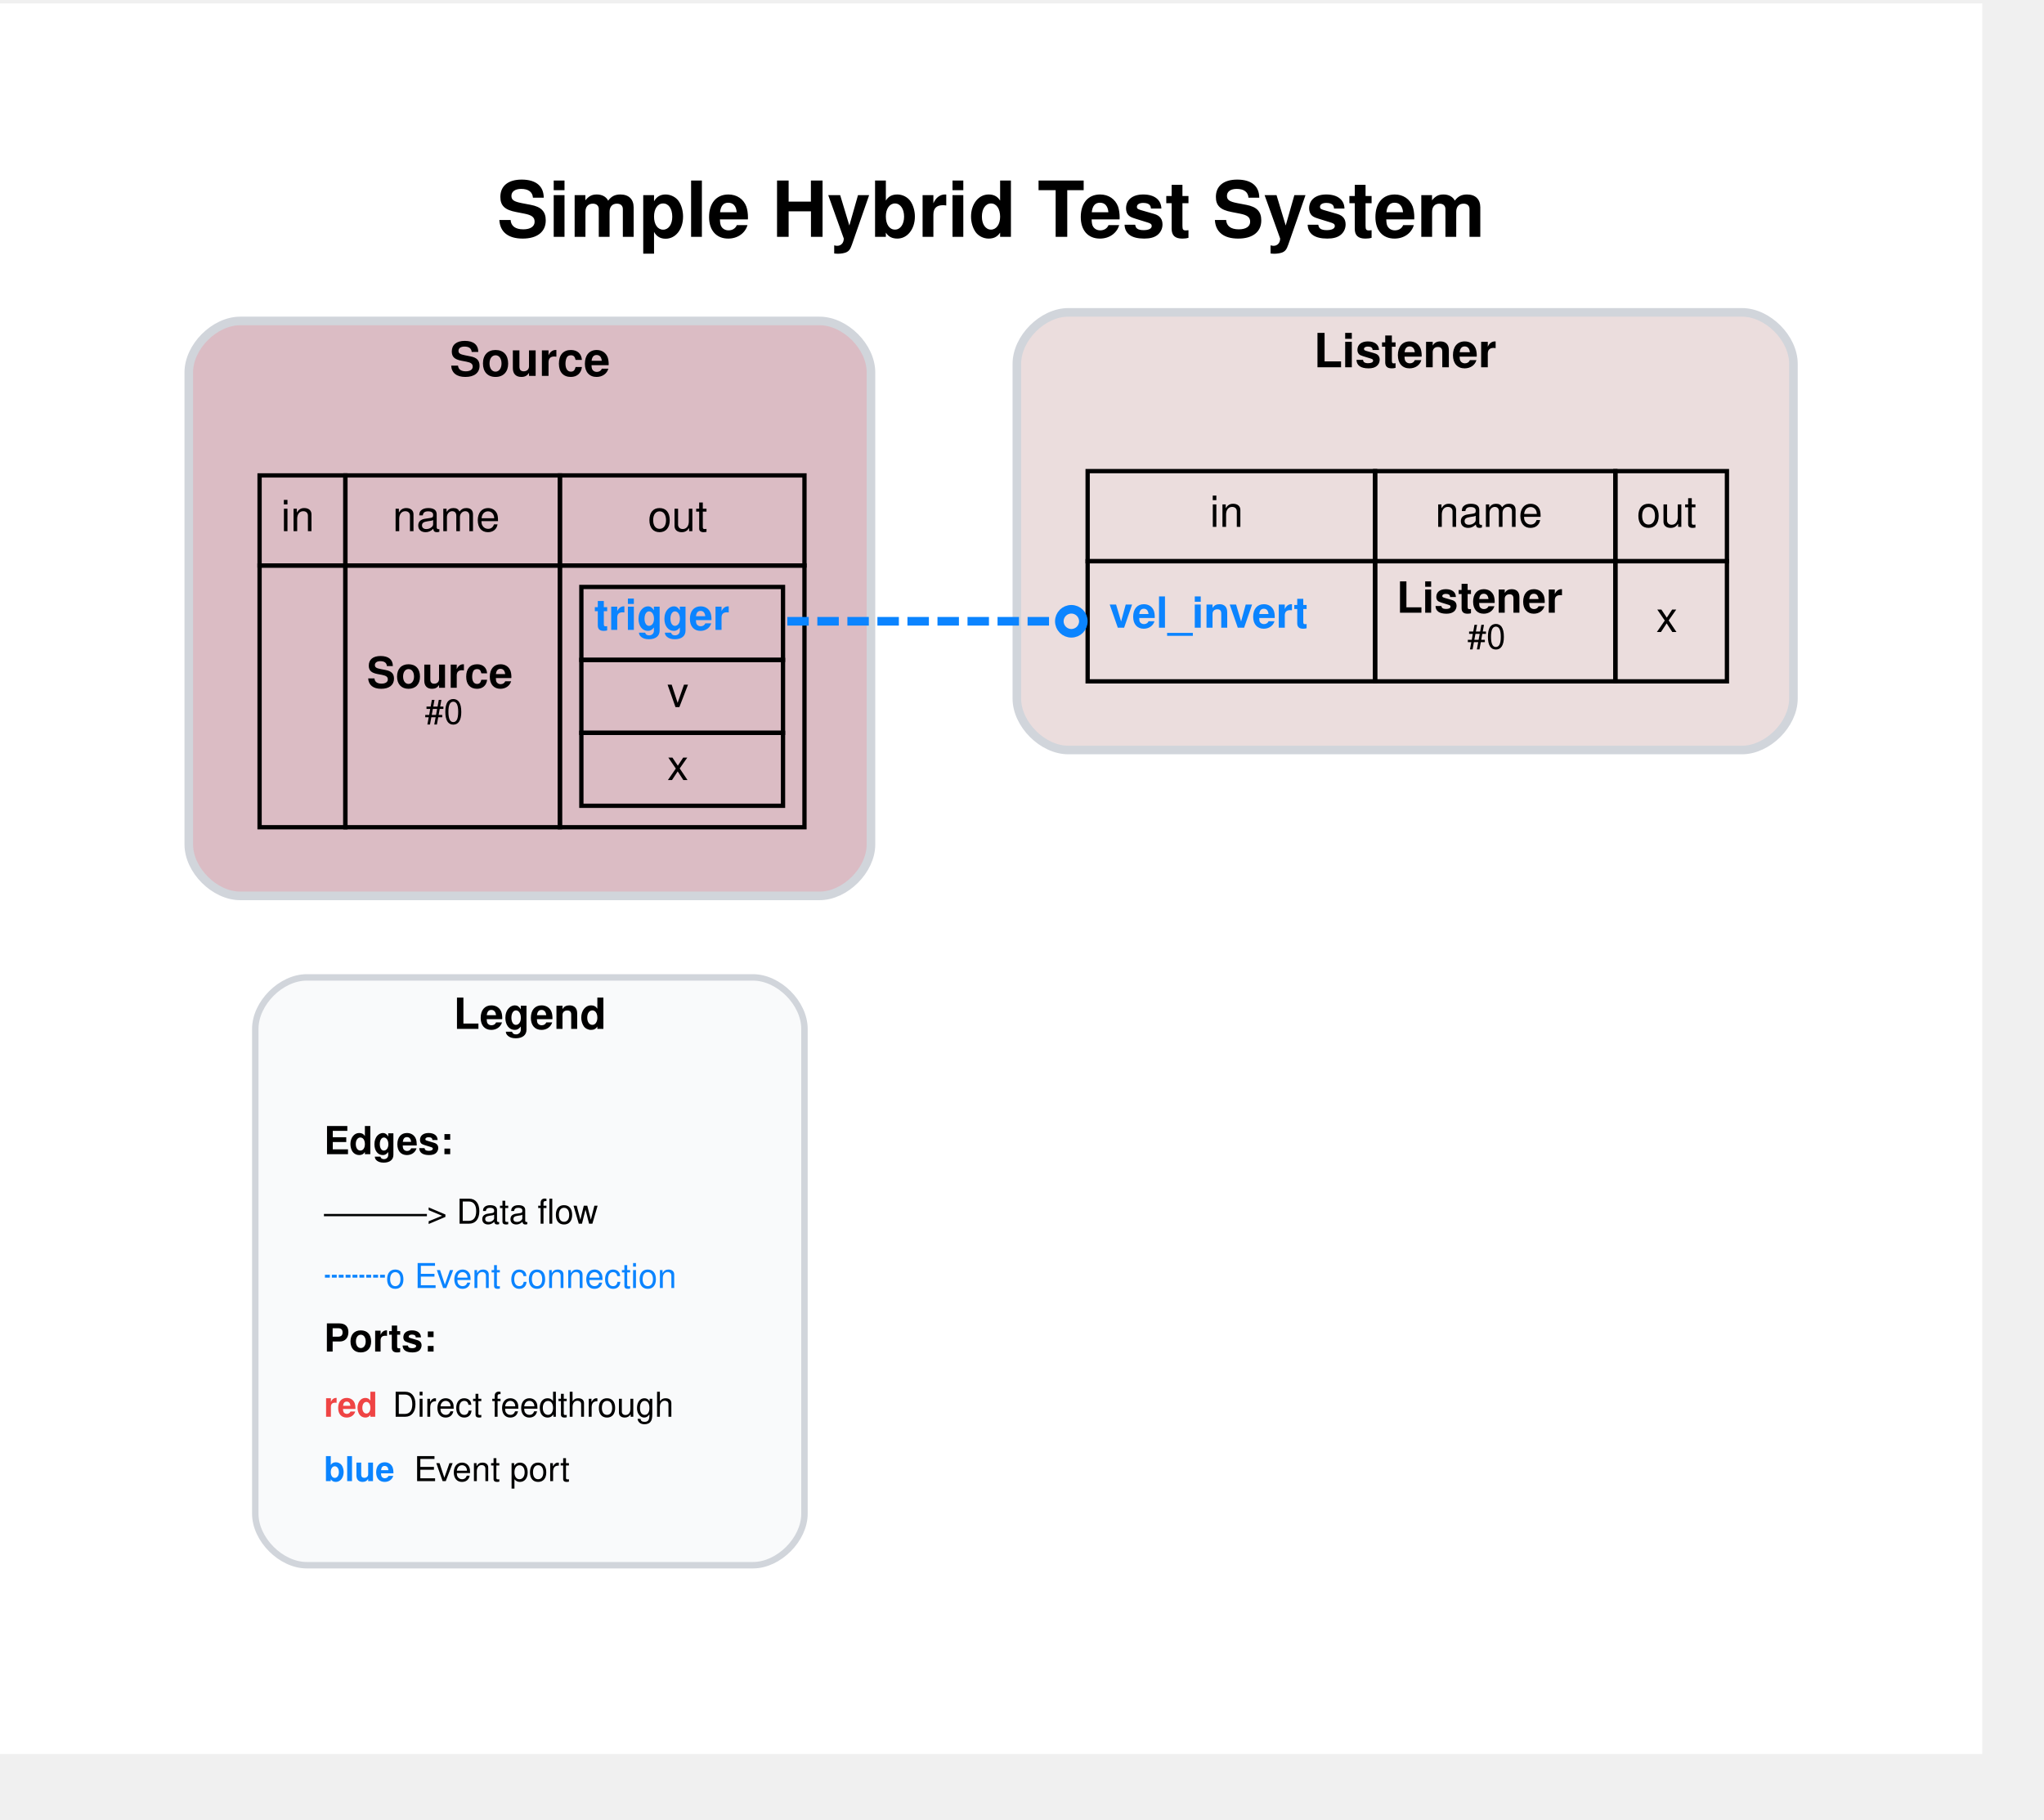
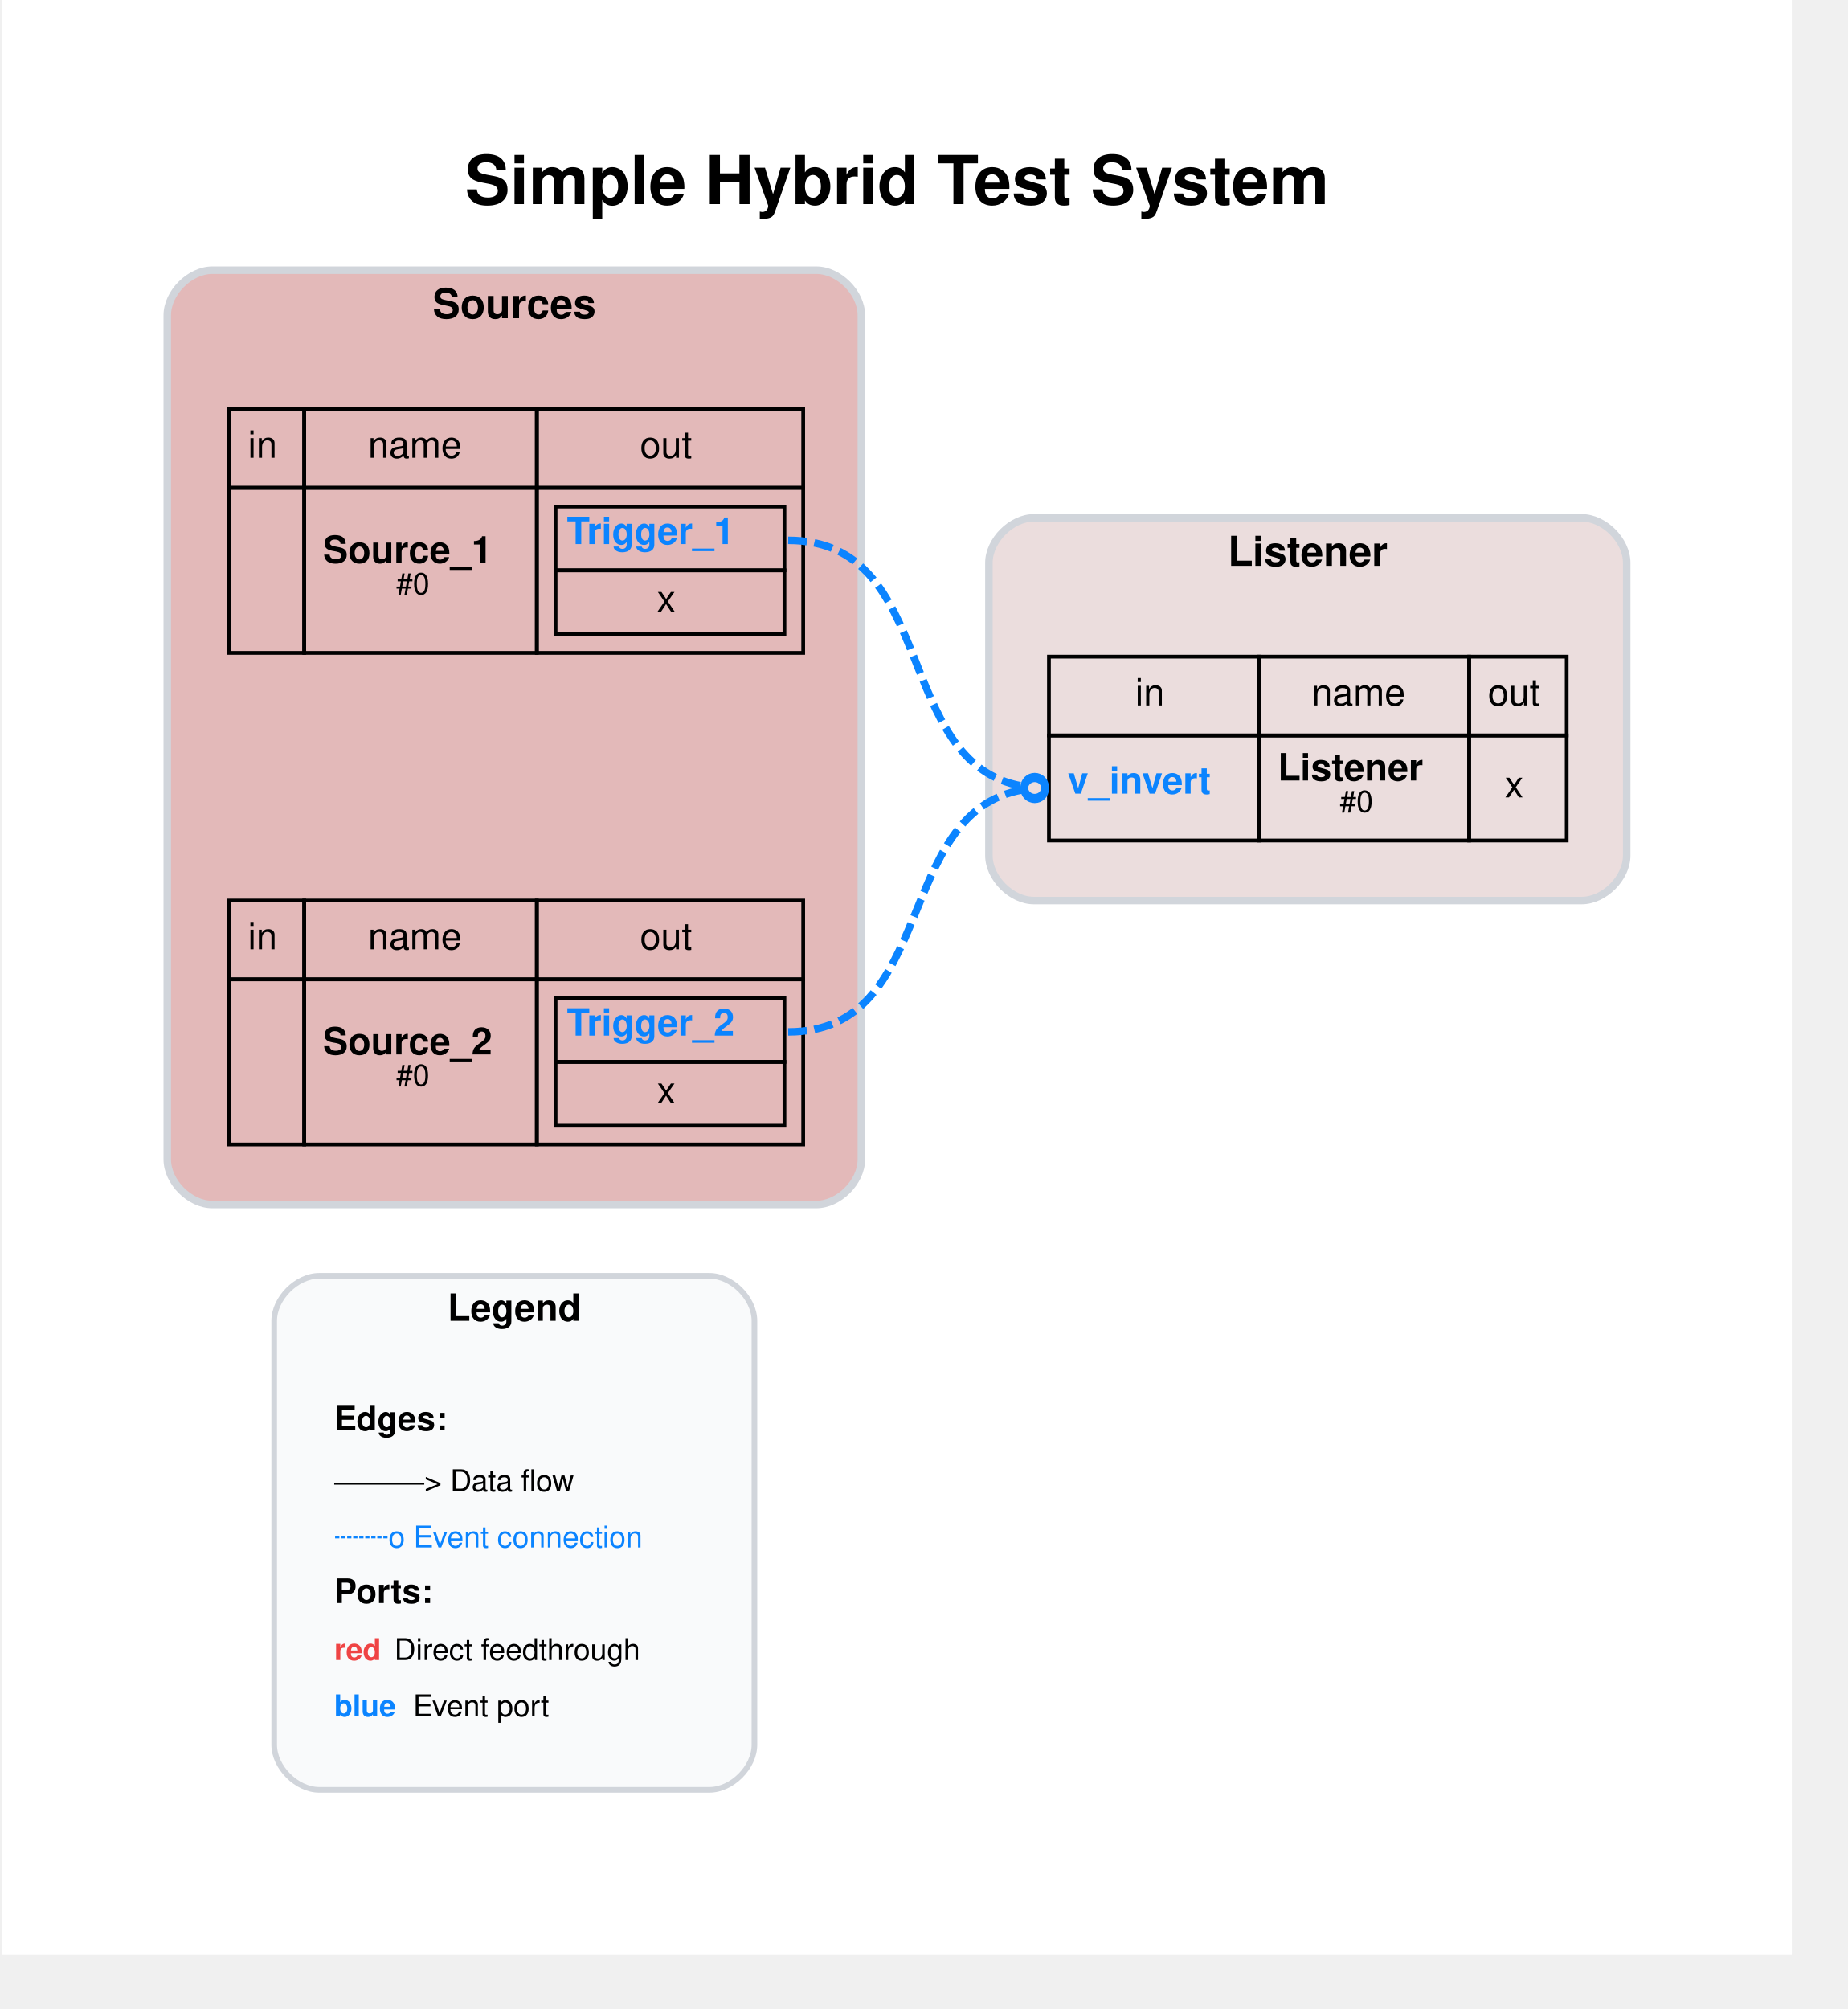
- <svg xmlns="http://www.w3.org/2000/svg" width="491pt" height="437pt" viewBox="14.40 14.40 476.40 422.40">
-   <g id="graph0" class="graph" transform="scale(1 1) rotate(0) translate(50.4 386.4)">
-     <polygon fill="white" stroke="transparent" points="-36,36 -36,-372 426,-372 426,36 -36,36" />
-     <text text-anchor="middle" x="195" y="-317.6" font-family="Helvetica,sans-Serif" font-weight="bold" font-size="18.00">Simple Hybrid Test System</text>
+ <svg xmlns="http://www.w3.org/2000/svg" width="506pt" height="550pt" viewBox="14.40 14.40 491.40 535.40">
+   <g id="graph0" class="graph" transform="scale(1 1) rotate(0) translate(50.4 499.4)">
+     <polygon fill="white" stroke="transparent" points="-36,36 -36,-485 441,-485 441,36 -36,36" />
+     <text text-anchor="middle" x="202.5" y="-430.6" font-family="Helvetica,sans-Serif" font-weight="bold" font-size="18.00">Simple Hybrid Test System</text>
    <g id="clust1" class="cluster">
-       <path fill="#f9fafb" stroke="#d1d5db" stroke-width="1.5" d="M35.5,-8C35.5,-8 139.5,-8 139.5,-8 145.5,-8 151.5,-14 151.5,-20 151.5,-20 151.5,-133 151.5,-133 151.5,-139 145.5,-145 139.5,-145 139.5,-145 35.5,-145 35.5,-145 29.5,-145 23.5,-139 23.5,-133 23.5,-133 23.5,-20 23.5,-20 23.5,-14 29.5,-8 35.5,-8" />
-       <text text-anchor="middle" x="87.5" y="-133" font-family="Helvetica,sans-Serif" font-weight="bold" font-size="10.00">Legend</text>
+       <path fill="#f9fafb" stroke="#d1d5db" stroke-width="1.5" d="M48.5,-8C48.5,-8 152.5,-8 152.5,-8 158.5,-8 164.5,-14 164.5,-20 164.5,-20 164.5,-133 164.5,-133 164.5,-139 158.5,-145 152.5,-145 152.5,-145 48.5,-145 48.5,-145 42.5,-145 36.5,-139 36.5,-133 36.5,-133 36.5,-20 36.5,-20 36.5,-14 42.5,-8 48.5,-8" />
+       <text text-anchor="middle" x="100.5" y="-133" font-family="Helvetica,sans-Serif" font-weight="bold" font-size="10.00">Legend</text>
    </g>
    <g id="clust2" class="cluster">
-       <path fill="#dbbcc4" stroke="#d1d5db" stroke-width="2" d="M20,-164C20,-164 155,-164 155,-164 161,-164 167,-170 167,-176 167,-176 167,-286 167,-286 167,-292 161,-298 155,-298 155,-298 20,-298 20,-298 14,-298 8,-292 8,-286 8,-286 8,-176 8,-176 8,-170 14,-164 20,-164" />
-       <text text-anchor="middle" x="87.5" y="-285.2" font-family="Helvetica,sans-Serif" font-weight="bold" font-size="11.00">Source</text>
+       <path fill="#e3b9b9" stroke="#d1d5db" stroke-width="2" d="M20,-164C20,-164 181,-164 181,-164 187,-164 193,-170 193,-176 193,-176 193,-401 193,-401 193,-407 187,-413 181,-413 181,-413 20,-413 20,-413 14,-413 8,-407 8,-401 8,-401 8,-176 8,-176 8,-170 14,-164 20,-164" />
+       <text text-anchor="middle" x="100.5" y="-400.2" font-family="Helvetica,sans-Serif" font-weight="bold" font-size="11.00">Sources</text>
    </g>
    <g id="clust3" class="cluster">
-       <path fill="#ebdddd" stroke="#d1d5db" stroke-width="2" d="M213,-198C213,-198 370,-198 370,-198 376,-198 382,-204 382,-210 382,-210 382,-288 382,-288 382,-294 376,-300 370,-300 370,-300 213,-300 213,-300 207,-300 201,-294 201,-288 201,-288 201,-210 201,-210 201,-204 207,-198 213,-198" />
-       <text text-anchor="middle" x="291.5" y="-287.2" font-family="Helvetica,sans-Serif" font-weight="bold" font-size="11.00">Listener</text>
+       <path fill="#ebdddd" stroke="#d1d5db" stroke-width="2" d="M239,-245C239,-245 385,-245 385,-245 391,-245 397,-251 397,-257 397,-257 397,-335 397,-335 397,-341 391,-347 385,-347 385,-347 239,-347 239,-347 233,-347 227,-341 227,-335 227,-335 227,-257 227,-257 227,-251 233,-245 239,-245" />
+       <text text-anchor="middle" x="312" y="-334.2" font-family="Helvetica,sans-Serif" font-weight="bold" font-size="11.00">Listener</text>
    </g>
    <g id="node1" class="node">
-       <text text-anchor="start" x="39.5" y="-103.8" font-family="Helvetica,sans-Serif" font-weight="bold" font-size="9.00">Edges:</text>
-       <text text-anchor="start" x="39.5" y="-87.6" font-family="Helvetica,sans-Serif" font-size="8.00">───&gt; Data flow</text>
-       <text text-anchor="start" x="39.5" y="-72.6" font-family="Helvetica,sans-Serif" font-size="8.00" fill="#0b84ff">┄┄┄o Event connection</text>
-       <text text-anchor="start" x="39.5" y="-57.8" font-family="Helvetica,sans-Serif" font-weight="bold" font-size="9.00">Ports:</text>
-       <text text-anchor="start" x="39.5" y="-42.6" font-family="Helvetica,sans-Serif" font-weight="bold" font-size="8.00" fill="#ef4444">red</text>
-       <text text-anchor="start" x="55.5" y="-42.6" font-family="Helvetica,sans-Serif" font-size="8.00"> Direct feedthrough</text>
-       <text text-anchor="start" x="39.5" y="-27.6" font-family="Helvetica,sans-Serif" font-weight="bold" font-size="8.00" fill="#0b84ff">blue</text>
-       <text text-anchor="start" x="60.5" y="-27.6" font-family="Helvetica,sans-Serif" font-size="8.00"> Event port</text>
+       <text text-anchor="start" x="52.5" y="-103.8" font-family="Helvetica,sans-Serif" font-weight="bold" font-size="9.00">Edges:</text>
+       <text text-anchor="start" x="52.5" y="-87.6" font-family="Helvetica,sans-Serif" font-size="8.00">───&gt; Data flow</text>
+       <text text-anchor="start" x="52.5" y="-72.6" font-family="Helvetica,sans-Serif" font-size="8.00" fill="#0b84ff">┄┄┄o Event connection</text>
+       <text text-anchor="start" x="52.5" y="-57.8" font-family="Helvetica,sans-Serif" font-weight="bold" font-size="9.00">Ports:</text>
+       <text text-anchor="start" x="52.5" y="-42.6" font-family="Helvetica,sans-Serif" font-weight="bold" font-size="8.00" fill="#ef4444">red</text>
+       <text text-anchor="start" x="68.5" y="-42.6" font-family="Helvetica,sans-Serif" font-size="8.00"> Direct feedthrough</text>
+       <text text-anchor="start" x="52.5" y="-27.6" font-family="Helvetica,sans-Serif" font-weight="bold" font-size="8.00" fill="#0b84ff">blue</text>
+       <text text-anchor="start" x="73.5" y="-27.6" font-family="Helvetica,sans-Serif" font-size="8.00"> Event port</text>
    </g>
    <g id="node2" class="node">
-       <polygon fill="none" stroke="black" points="24.5,-241 24.5,-262 44.5,-262 44.5,-241 24.5,-241" />
-       <text text-anchor="start" x="29.5" y="-249" font-family="Helvetica,sans-Serif" font-size="10.00">in</text>
-       <polygon fill="none" stroke="black" points="44.5,-241 44.5,-262 94.5,-262 94.5,-241 44.5,-241" />
-       <text text-anchor="start" x="55.5" y="-249" font-family="Helvetica,sans-Serif" font-size="10.00">name</text>
-       <polygon fill="none" stroke="black" points="94.5,-241 94.5,-262 151.5,-262 151.5,-241 94.5,-241" />
-       <text text-anchor="start" x="115" y="-249" font-family="Helvetica,sans-Serif" font-size="10.00">out</text>
-       <polygon fill="none" stroke="black" points="24.5,-180 24.5,-241 44.5,-241 44.5,-180 24.5,-180" />
-       <polygon fill="none" stroke="black" points="44.5,-180 44.5,-241 94.5,-241 94.5,-180 44.5,-180" />
-       <text text-anchor="start" x="49.5" y="-212.5" font-family="Helvetica,sans-Serif" font-weight="bold" font-size="10.00">Source</text>
-       <text text-anchor="start" x="63" y="-204.1" font-family="Helvetica,sans-Serif" font-size="8.00">#0</text>
-       <polygon fill="none" stroke="black" points="94.5,-180 94.5,-241 151.5,-241 151.5,-180 94.5,-180" />
-       <polygon fill="none" stroke="black" points="99.5,-219 99.5,-236 146.5,-236 146.5,-219 99.5,-219" />
-       <text text-anchor="start" x="102.5" y="-226" font-family="Helvetica,sans-Serif" font-weight="bold" font-size="10.00" fill="#0b84ff">trigger</text>
-       <polygon fill="none" stroke="black" points="99.5,-202 99.5,-219 146.5,-219 146.5,-202 99.5,-202" />
-       <text text-anchor="start" x="119.5" y="-208" font-family="Helvetica,sans-Serif" font-size="10.00">v</text>
-       <polygon fill="none" stroke="black" points="99.5,-185 99.5,-202 146.5,-202 146.5,-185 99.5,-185" />
-       <text text-anchor="start" x="119.5" y="-191" font-family="Helvetica,sans-Serif" font-size="10.00">x</text>
+       <polygon fill="none" stroke="black" points="24.5,-355 24.5,-376 44.5,-376 44.5,-355 24.5,-355" />
+       <text text-anchor="start" x="29.5" y="-363" font-family="Helvetica,sans-Serif" font-size="10.00">in</text>
+       <polygon fill="none" stroke="black" points="44.5,-355 44.5,-376 106.5,-376 106.5,-355 44.5,-355" />
+       <text text-anchor="start" x="61.5" y="-363" font-family="Helvetica,sans-Serif" font-size="10.00">name</text>
+       <polygon fill="none" stroke="black" points="106.5,-355 106.5,-376 177.5,-376 177.5,-355 106.5,-355" />
+       <text text-anchor="start" x="134" y="-363" font-family="Helvetica,sans-Serif" font-size="10.00">out</text>
+       <polygon fill="none" stroke="black" points="24.5,-311 24.5,-355 44.5,-355 44.5,-311 24.5,-311" />
+       <polygon fill="none" stroke="black" points="44.5,-311 44.5,-355 106.5,-355 106.5,-311 44.5,-311" />
+       <text text-anchor="start" x="49.5" y="-335" font-family="Helvetica,sans-Serif" font-weight="bold" font-size="10.00">Source_1</text>
+       <text text-anchor="start" x="69" y="-326.6" font-family="Helvetica,sans-Serif" font-size="8.00">#0</text>
+       <polygon fill="none" stroke="black" points="106.5,-311 106.5,-355 177.5,-355 177.5,-311 106.5,-311" />
+       <polygon fill="none" stroke="black" points="111.5,-333 111.5,-350 172.5,-350 172.5,-333 111.5,-333" />
+       <text text-anchor="start" x="114.5" y="-340" font-family="Helvetica,sans-Serif" font-weight="bold" font-size="10.00" fill="#0b84ff">Trigger_1</text>
+       <polygon fill="none" stroke="black" points="111.5,-316 111.5,-333 172.5,-333 172.5,-316 111.5,-316" />
+       <text text-anchor="start" x="138.5" y="-322" font-family="Helvetica,sans-Serif" font-size="10.00">x</text>
+     </g>
+     <g id="node4" class="node">
+       <polygon fill="none" stroke="black" points="243,-289 243,-310 299,-310 299,-289 243,-289" />
+       <text text-anchor="start" x="266" y="-297" font-family="Helvetica,sans-Serif" font-size="10.00">in</text>
+       <polygon fill="none" stroke="black" points="299,-289 299,-310 355,-310 355,-289 299,-289" />
+       <text text-anchor="start" x="313" y="-297" font-family="Helvetica,sans-Serif" font-size="10.00">name</text>
+       <polygon fill="none" stroke="black" points="355,-289 355,-310 381,-310 381,-289 355,-289" />
+       <text text-anchor="start" x="360" y="-297" font-family="Helvetica,sans-Serif" font-size="10.00">out</text>
+       <polygon fill="none" stroke="black" points="243,-261 243,-289 299,-289 299,-261 243,-261" />
+       <text text-anchor="start" x="248" y="-273.5" font-family="Helvetica,sans-Serif" font-weight="bold" font-size="10.00" fill="#0b84ff">v_invert</text>
+       <polygon fill="none" stroke="black" points="299,-261 299,-289 355,-289 355,-261 299,-261" />
+       <text text-anchor="start" x="304" y="-277" font-family="Helvetica,sans-Serif" font-weight="bold" font-size="10.00">Listener</text>
+       <text text-anchor="start" x="320.5" y="-268.6" font-family="Helvetica,sans-Serif" font-size="8.00">#0</text>
+       <polygon fill="none" stroke="black" points="355,-261 355,-289 381,-289 381,-261 355,-261" />
+       <text text-anchor="start" x="364.5" y="-272.5" font-family="Helvetica,sans-Serif" font-size="10.00">x</text>
+     </g>
+     <g id="edge1" class="edge">
+       <path fill="none" stroke="#0b84ff" stroke-width="2" stroke-dasharray="5,2" d="M173.5,-341C213.63,-341 201.2,-281.53 236,-275.49" />
+       <ellipse fill="none" stroke="#0b84ff" stroke-width="2" cx="239.21" cy="-275.23" rx="2.8" ry="2.8" />
    </g>
    <g id="node3" class="node">
-       <polygon fill="none" stroke="black" points="217.5,-242 217.5,-263 284.5,-263 284.5,-242 217.5,-242" />
-       <text text-anchor="start" x="246" y="-250" font-family="Helvetica,sans-Serif" font-size="10.00">in</text>
-       <polygon fill="none" stroke="black" points="284.5,-242 284.5,-263 340.5,-263 340.5,-242 284.5,-242" />
-       <text text-anchor="start" x="298.5" y="-250" font-family="Helvetica,sans-Serif" font-size="10.00">name</text>
-       <polygon fill="none" stroke="black" points="340.5,-242 340.5,-263 366.5,-263 366.5,-242 340.5,-242" />
-       <text text-anchor="start" x="345.5" y="-250" font-family="Helvetica,sans-Serif" font-size="10.00">out</text>
-       <polygon fill="none" stroke="black" points="217.5,-214 217.5,-242 284.5,-242 284.5,-214 217.5,-214" />
-       <text text-anchor="start" x="222.5" y="-226.5" font-family="Helvetica,sans-Serif" font-weight="bold" font-size="10.00" fill="#0b84ff">vel_invert</text>
-       <polygon fill="none" stroke="black" points="284.5,-214 284.5,-242 340.5,-242 340.5,-214 284.5,-214" />
-       <text text-anchor="start" x="289.5" y="-230" font-family="Helvetica,sans-Serif" font-weight="bold" font-size="10.00">Listener</text>
-       <text text-anchor="start" x="306" y="-221.6" font-family="Helvetica,sans-Serif" font-size="8.00">#0</text>
-       <polygon fill="none" stroke="black" points="340.5,-214 340.5,-242 366.5,-242 366.5,-214 340.5,-214" />
-       <text text-anchor="start" x="350" y="-225.5" font-family="Helvetica,sans-Serif" font-size="10.00">x</text>
+       <polygon fill="none" stroke="black" points="24.5,-224 24.5,-245 44.5,-245 44.5,-224 24.5,-224" />
+       <text text-anchor="start" x="29.5" y="-232" font-family="Helvetica,sans-Serif" font-size="10.00">in</text>
+       <polygon fill="none" stroke="black" points="44.5,-224 44.5,-245 106.5,-245 106.5,-224 44.5,-224" />
+       <text text-anchor="start" x="61.5" y="-232" font-family="Helvetica,sans-Serif" font-size="10.00">name</text>
+       <polygon fill="none" stroke="black" points="106.5,-224 106.5,-245 177.5,-245 177.5,-224 106.5,-224" />
+       <text text-anchor="start" x="134" y="-232" font-family="Helvetica,sans-Serif" font-size="10.00">out</text>
+       <polygon fill="none" stroke="black" points="24.5,-180 24.5,-224 44.5,-224 44.5,-180 24.5,-180" />
+       <polygon fill="none" stroke="black" points="44.5,-180 44.5,-224 106.5,-224 106.5,-180 44.5,-180" />
+       <text text-anchor="start" x="49.5" y="-204" font-family="Helvetica,sans-Serif" font-weight="bold" font-size="10.00">Source_2</text>
+       <text text-anchor="start" x="69" y="-195.6" font-family="Helvetica,sans-Serif" font-size="8.00">#0</text>
+       <polygon fill="none" stroke="black" points="106.5,-180 106.5,-224 177.5,-224 177.5,-180 106.5,-180" />
+       <polygon fill="none" stroke="black" points="111.5,-202 111.5,-219 172.5,-219 172.5,-202 111.5,-202" />
+       <text text-anchor="start" x="114.5" y="-209" font-family="Helvetica,sans-Serif" font-weight="bold" font-size="10.00" fill="#0b84ff">Trigger_2</text>
+       <polygon fill="none" stroke="black" points="111.5,-185 111.5,-202 172.5,-202 172.5,-185 111.5,-185" />
+       <text text-anchor="start" x="138.5" y="-191" font-family="Helvetica,sans-Serif" font-size="10.00">x</text>
    </g>
-     <g id="edge1" class="edge">
-       <path fill="none" stroke="#0b84ff" stroke-width="2" stroke-dasharray="5,2" d="M147.5,-228C176.13,-228 184.71,-228 210.68,-228" />
-       <ellipse fill="none" stroke="#0b84ff" stroke-width="2" cx="213.7" cy="-228" rx="2.8" ry="2.8" />
+     <g id="edge2" class="edge">
+       <path fill="none" stroke="#0b84ff" stroke-width="2" stroke-dasharray="5,2" d="M173.5,-210C213.34,-210 201.45,-268.57 236.04,-274.51" />
+       <ellipse fill="none" stroke="#0b84ff" stroke-width="2" cx="239.21" cy="-274.77" rx="2.8" ry="2.8" />
    </g>
  </g>
</svg>
